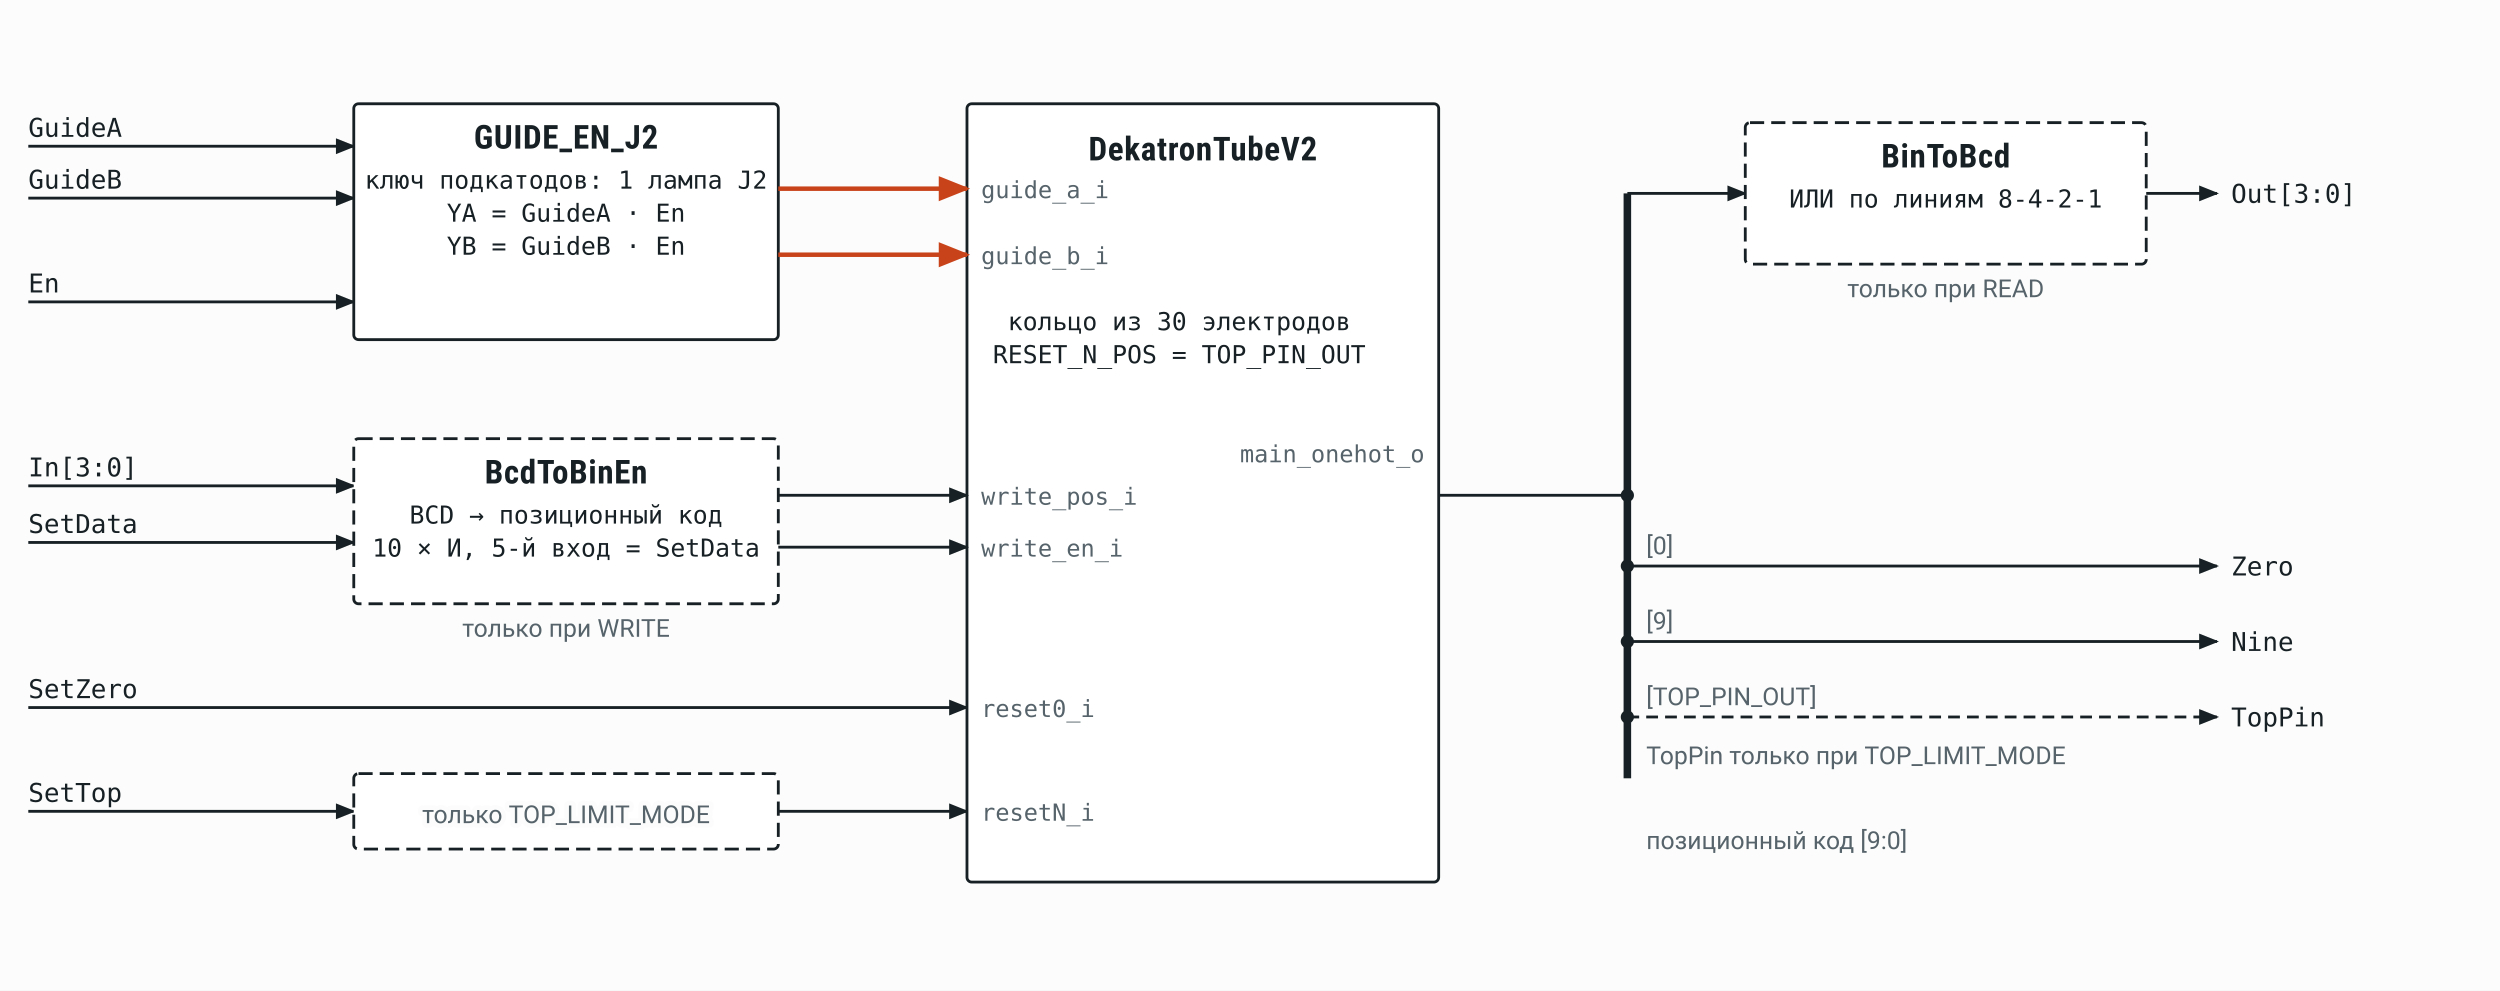
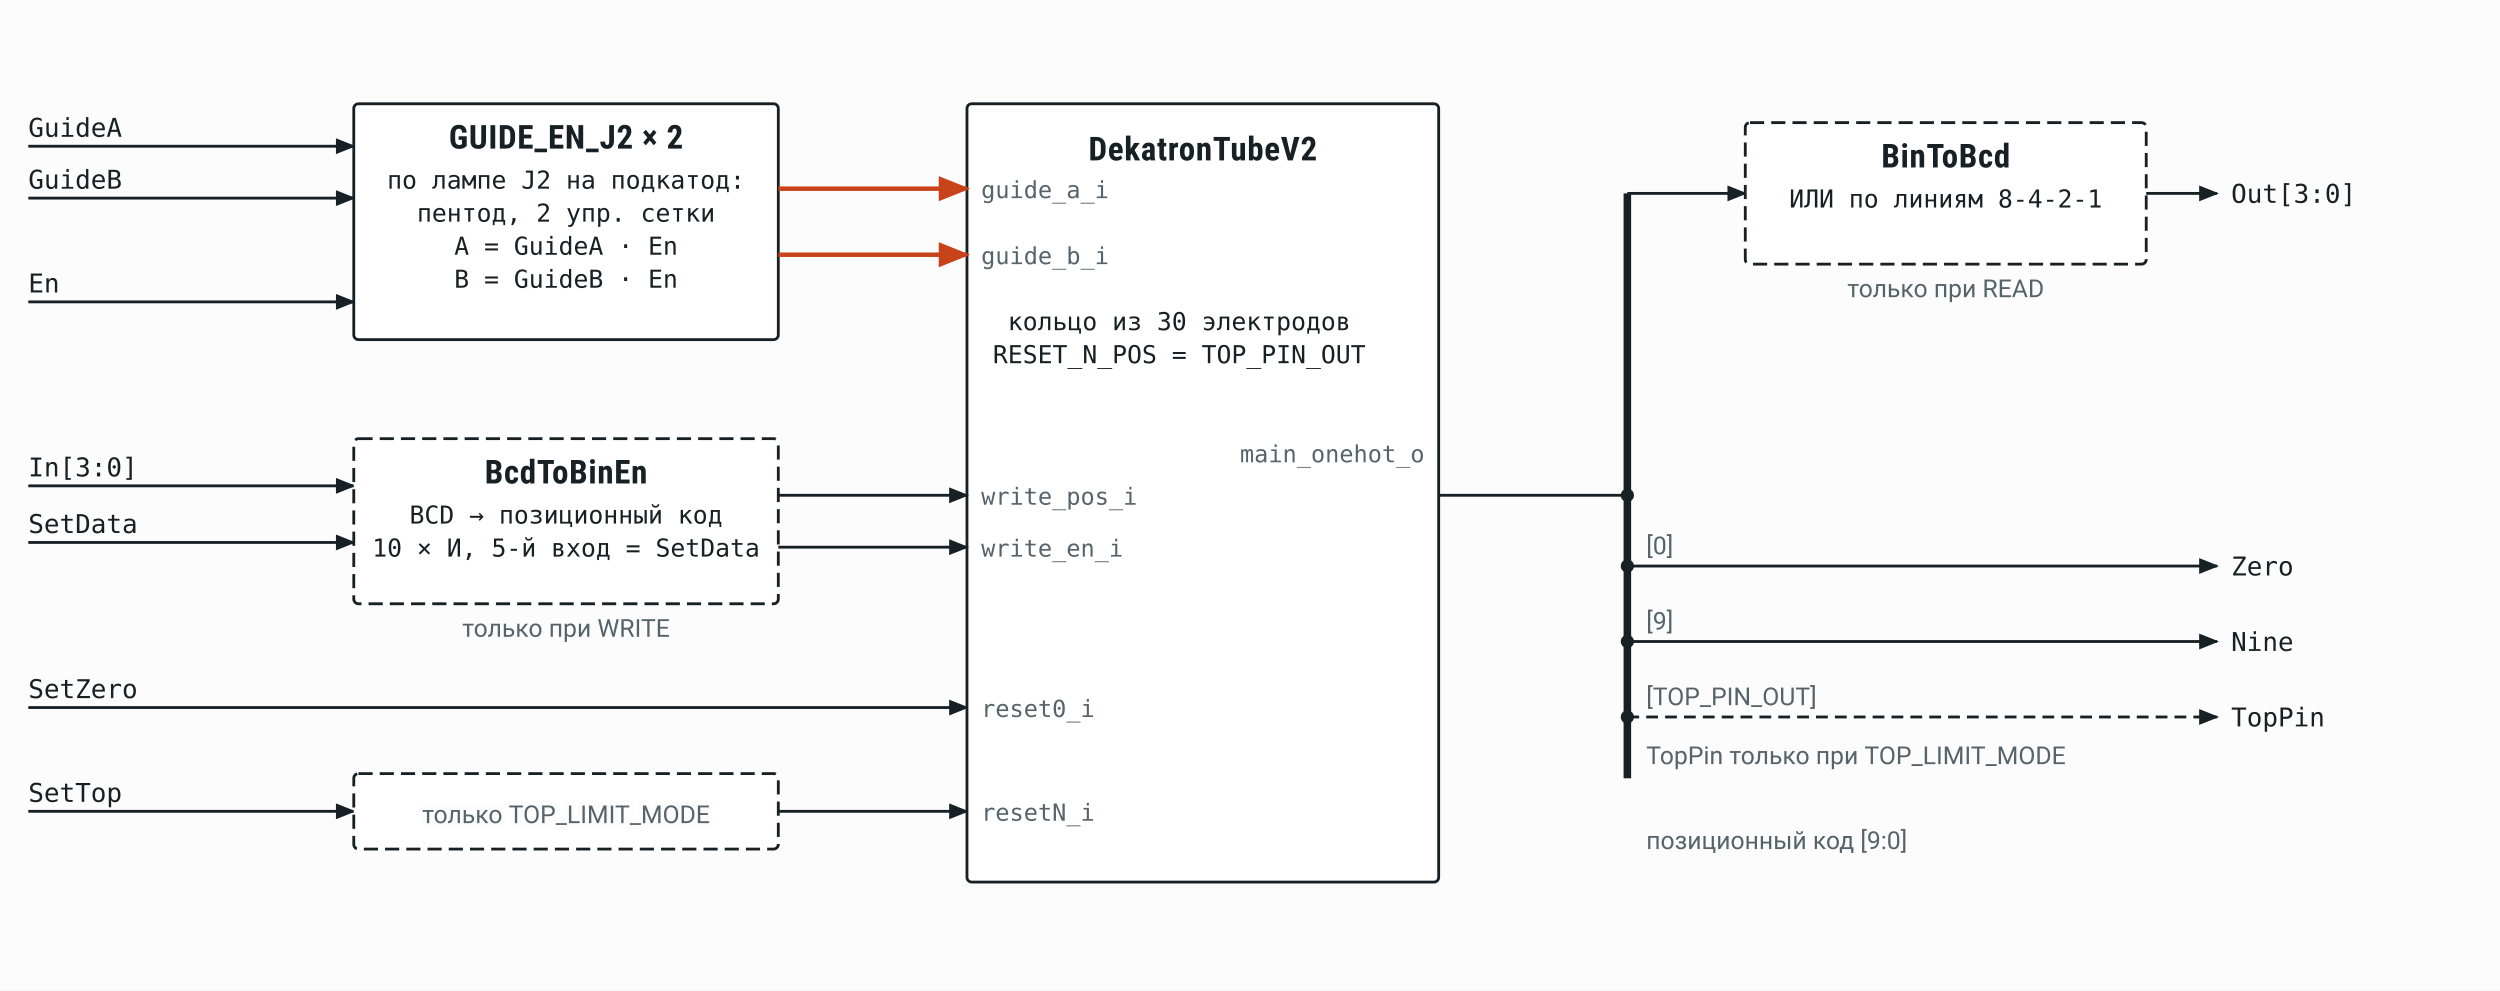
- <svg xmlns="http://www.w3.org/2000/svg" viewBox="0 0 1060 420" width="1060" height="420" class="dg" role="img" aria-label="Декатронный модуль: ключ подкатодов на одной лампе J2, необязательная схема записи, декатрон, необязательная схема чтения и отводы позиций для схемы переноса.">
+ <svg xmlns="http://www.w3.org/2000/svg" viewBox="0 0 1060 420" width="1060" height="420" class="dg" role="img" aria-label="Декатронный модуль: ключи подкатодов на двух лампах J2, необязательная схема записи, декатрон, необязательная схема чтения и отводы позиций для схемы переноса.">
  <style>
.dg { color: #172024; display: block; height: auto; color: #172024; }
.dg text { fill: currentColor; font-family: "PT Sans", "Segoe UI", Roboto, Helvetica, Arial, sans-serif; font-size: 11px; }
.dg .tt { font-family: "PT Sans Narrow", "Arial Narrow", "Roboto Condensed", Arial, sans-serif; font-weight: 700; font-size: 14px; letter-spacing: 0.02em; }
.dg .tm { font-family: "JetBrains Mono", "DejaVu Sans Mono", Consolas, "Liberation Mono", monospace; font-size: 10.5px; }
.dg .tl { fill: #56636a; font-size: 11.5px; }
.dg .tp { font-family: "JetBrains Mono", "DejaVu Sans Mono", Consolas, "Liberation Mono", monospace; font-size: 11px; }
.dg .tpi { font-family: "JetBrains Mono", "DejaVu Sans Mono", Consolas, "Liberation Mono", monospace; font-size: 10px; fill: #56636a; }
.dg .tn { fill: #56636a; font-size: 10.5px; }
.dg .tg { font-family: "JetBrains Mono", "DejaVu Sans Mono", Consolas, "Liberation Mono", monospace; font-size: 13px; font-weight: 700; }
.dg .ts { font-family: "JetBrains Mono", "DejaVu Sans Mono", Consolas, "Liberation Mono", monospace; font-size: 11.5px; font-weight: 600; }
.dg .tf { font-family: "PT Sans Narrow", "Arial Narrow", "Roboto Condensed", Arial, sans-serif; font-size: 13px; letter-spacing: 0.03em; fill: #56636a; }
.dg .tk { font-family: "PT Sans Narrow", "Arial Narrow", "Roboto Condensed", Arial, sans-serif; font-weight: 700; font-size: 14px; }
.dg .ti { font-family: "JetBrains Mono", "DejaVu Sans Mono", Consolas, "Liberation Mono", monospace; font-size: 8.5px; fill: #56636a; }
.dg .tnum { font-family: "JetBrains Mono", "DejaVu Sans Mono", Consolas, "Liberation Mono", monospace; font-size: 11px; font-weight: 700; fill: #c8431a; }
.dg .tacc { fill: #c8431a; font-weight: 700; font-size: 11.5px; }
.dg .blk { fill: #ffffff; stroke: currentColor; stroke-width: 1.2; }
.dg .blk-opt { fill: #ffffff; stroke: currentColor; stroke-width: 1.2; stroke-dasharray: 6 3; }
.dg .blk-acc { fill: rgba(200, 67, 26, 0.13); stroke: #c8431a; stroke-width: 1.6; }
.dg .frame { fill: none; stroke: #56636a; stroke-width: 1; stroke-dasharray: 2 4; }
.dg .w { fill: none; stroke: currentColor; stroke-width: 1.2; }
.dg .wd { fill: none; stroke: currentColor; stroke-width: 1.2; stroke-dasharray: 5 3; }
.dg .wacc { fill: none; stroke: #c8431a; stroke-width: 1.9; }
.dg .wbus { fill: none; stroke: currentColor; stroke-width: 3.2; }
.dg .wthin { fill: none; stroke: #56636a; stroke-width: 1; }
.dg .wv { fill: none; stroke: currentColor; stroke-width: 1.6; }
.dg .wvacc { fill: none; stroke: #c8431a; stroke-width: 2.1; }
.dg .grid { stroke: #c6cfcd; stroke-width: 1; }
.dg .ah { fill: currentColor; }
.dg .ahg { fill: #c8431a; }
.dg .ahw { fill: #a4126e; }
.dg .wwarn { fill: none; stroke: #a4126e; stroke-width: 1.8; stroke-dasharray: 6 3; }
.dg .twarn { fill: #a4126e; font-weight: 700; font-size: 11.5px; }
.dg .tl, .dg .tn, .dg .tacc, .dg .twarn { paint-order: stroke; stroke: #fbfcfb; stroke-width: 4px; stroke-linejoin: round; }
.dg .dot { fill: currentColor; }
.dg .dot-acc { fill: #c8431a; }
.dg .inv { fill: #ffffff; stroke: currentColor; stroke-width: 1.2; }
.dg .st { fill: #ffffff; stroke: currentColor; stroke-width: 1.3; }
.dg .st-acc { fill: rgba(200, 67, 26, 0.13); stroke: #c8431a; stroke-width: 1.9; }
.dg .st-dim { fill: #e3e9e8; stroke: #56636a; stroke-width: 1.1; stroke-dasharray: 4 3; }
.dg .anode { fill: #e3e9e8; stroke: #56636a; stroke-width: 1; }
.dg .kmain { fill: #ffffff; stroke: currentColor; stroke-width: 1.4; }
.dg .kga { fill: #ffffff; stroke: currentColor; stroke-width: 1.2; }
.dg .kgb { fill: #56636a; }
.dg .lit { fill: #c8431a; stroke: #c8431a; }
.dg .halo { fill: rgba(200, 67, 26, 0.13); }
.dg .tgt { fill: none; stroke: #c8431a; stroke-width: 1.3; stroke-dasharray: 3 3; }
.dg .seg { fill: #ffffff; stroke: currentColor; stroke-width: 1.1; }
.dg .seg-acc { fill: rgba(200, 67, 26, 0.13); stroke: #c8431a; stroke-width: 1.4; }
.dg .seg-off { fill: #e3e9e8; stroke: #56636a; stroke-width: 1; }
</style>
  <rect x="0" y="0" width="1060" height="420" fill="#fbfcfb" />
  <defs>
    <marker id="module-a" viewBox="0 0 10 10" refX="9" refY="5" markerWidth="7" markerHeight="7" orient="auto-start-reverse">
      <path d="M0,1 L10,5 L0,9 z" fill="#172024" stroke="none" stroke-width="0" class="ah" />
    </marker>
    <marker id="module-ag" viewBox="0 0 10 10" refX="9" refY="5" markerWidth="7" markerHeight="7" orient="auto-start-reverse">
      <path d="M0,1 L10,5 L0,9 z" fill="#c8431a" stroke="none" stroke-width="0" class="ahg" />
    </marker>
    <marker id="module-aw" viewBox="0 0 10 10" refX="9" refY="5" markerWidth="7" markerHeight="7" orient="auto-start-reverse">
      <path d="M0,1 L10,5 L0,9 z" fill="#a4126e" stroke="none" stroke-width="0" class="ahw" />
    </marker>
  </defs>
  <g transform="translate(0,0)">
    <text x="12" y="58" fill="#172024" font-size="11" font-family="sans-serif" class="tp" text-anchor="start">GuideA</text>
    <polyline points="12,62 150,62" fill="none" stroke="#172024" stroke-width="1.2" class="w" marker-end="url(#module-a)" />
    <text x="12" y="80" fill="#172024" font-size="11" font-family="sans-serif" class="tp" text-anchor="start">GuideB</text>
    <polyline points="12,84 150,84" fill="none" stroke="#172024" stroke-width="1.2" class="w" marker-end="url(#module-a)" />
    <text x="12" y="124" fill="#172024" font-size="11" font-family="sans-serif" class="tp" text-anchor="start">En</text>
    <polyline points="12,128 150,128" fill="none" stroke="#172024" stroke-width="1.2" class="w" marker-end="url(#module-a)" />
    <rect x="150" y="44" width="180" height="100" rx="2" fill="#ffffff" stroke="#172024" stroke-width="1.2" class="blk" />
-     <text x="240" y="63" fill="#172024" font-size="14" font-family="sans-serif" class="tt" text-anchor="middle">GUIDE_EN_J2</text>
-     <text x="240" y="80" fill="#172024" font-size="11" font-family="sans-serif" class="tm" text-anchor="middle">ключ подкатодов: 1 лампа J2</text>
-     <text x="240" y="94" fill="#172024" font-size="11" font-family="sans-serif" class="tm" text-anchor="middle">YA = GuideA · En</text>
-     <text x="240" y="108" fill="#172024" font-size="11" font-family="sans-serif" class="tm" text-anchor="middle">YB = GuideB · En</text>
+     <text x="240" y="63" fill="#172024" font-size="14" font-family="sans-serif" class="tt" text-anchor="middle">GUIDE_EN_J2 × 2</text>
+     <text x="240" y="80" fill="#172024" font-size="11" font-family="sans-serif" class="tm" text-anchor="middle">по лампе J2 на подкатод:</text>
+     <text x="240" y="94" fill="#172024" font-size="11" font-family="sans-serif" class="tm" text-anchor="middle">пентод, 2 упр. сетки</text>
+     <text x="240" y="108" fill="#172024" font-size="11" font-family="sans-serif" class="tm" text-anchor="middle">A = GuideA · En</text>
+     <text x="240" y="122" fill="#172024" font-size="11" font-family="sans-serif" class="tm" text-anchor="middle">B = GuideB · En</text>
    <text x="12" y="202" fill="#172024" font-size="11" font-family="sans-serif" class="tp" text-anchor="start">In[3:0]</text>
    <polyline points="12,206 150,206" fill="none" stroke="#172024" stroke-width="1.2" class="w" marker-end="url(#module-a)" />
    <text x="12" y="226" fill="#172024" font-size="11" font-family="sans-serif" class="tp" text-anchor="start">SetData</text>
    <polyline points="12,230 150,230" fill="none" stroke="#172024" stroke-width="1.2" class="w" marker-end="url(#module-a)" />
    <rect x="150" y="186" width="180" height="70" rx="2" fill="#ffffff" stroke="#172024" stroke-width="1.2" class="blk-opt" />
    <text x="240" y="205" fill="#172024" font-size="14" font-family="sans-serif" class="tt" text-anchor="middle">BcdToBinEn</text>
    <text x="240" y="222" fill="#172024" font-size="11" font-family="sans-serif" class="tm" text-anchor="middle">BCD → позиционный код</text>
    <text x="240" y="236" fill="#172024" font-size="11" font-family="sans-serif" class="tm" text-anchor="middle">10 × И, 5-й вход = SetData</text>
    <text x="240" y="270" fill="#56636a" font-size="10.5" font-family="sans-serif" class="tn" text-anchor="middle">только при WRITE</text>
    <text x="12" y="296" fill="#172024" font-size="11" font-family="sans-serif" class="tp" text-anchor="start">SetZero</text>
    <polyline points="12,300 410,300" fill="none" stroke="#172024" stroke-width="1.2" class="w" marker-end="url(#module-a)" />
    <text x="12" y="340" fill="#172024" font-size="11" font-family="sans-serif" class="tp" text-anchor="start">SetTop</text>
    <polyline points="12,344 150,344" fill="none" stroke="#172024" stroke-width="1.2" class="w" marker-end="url(#module-a)" />
    <rect x="150" y="328" width="180" height="32" rx="2" fill="#ffffff" stroke="#172024" stroke-width="1.2" class="blk-opt" />
    <text x="240" y="349" fill="#56636a" font-size="10.5" font-family="sans-serif" class="tn" text-anchor="middle">только TOP_LIMIT_MODE</text>
    <polyline points="330,344 410,344" fill="none" stroke="#172024" stroke-width="1.2" class="w" marker-end="url(#module-a)" />
    <rect x="410" y="44" width="200" height="330" rx="2" fill="#ffffff" stroke="#172024" stroke-width="1.2" class="blk" />
    <text x="510" y="68" fill="#172024" font-size="14" font-family="sans-serif" class="tt" text-anchor="middle">DekatronTubeV2</text>
    <text x="500" y="140" fill="#172024" font-size="11" font-family="sans-serif" class="tm" text-anchor="middle">кольцо из 30 электродов</text>
    <text x="500" y="154" fill="#172024" font-size="11" font-family="sans-serif" class="tm" text-anchor="middle">RESET_N_POS = TOP_PIN_OUT</text>
    <polyline points="330,80 410,80" fill="none" stroke="#c8431a" stroke-width="1.9" class="wacc" marker-end="url(#module-ag)" />
    <text x="416" y="84" fill="#56636a" font-size="10" font-family="sans-serif" class="tpi" text-anchor="start">guide_a_i</text>
    <polyline points="330,108 410,108" fill="none" stroke="#c8431a" stroke-width="1.9" class="wacc" marker-end="url(#module-ag)" />
    <text x="416" y="112" fill="#56636a" font-size="10" font-family="sans-serif" class="tpi" text-anchor="start">guide_b_i</text>
    <polyline points="330,210 410,210" fill="none" stroke="#172024" stroke-width="1.2" class="w" marker-end="url(#module-a)" />
    <text x="416" y="214" fill="#56636a" font-size="10" font-family="sans-serif" class="tpi" text-anchor="start">write_pos_i</text>
    <polyline points="330,232 410,232" fill="none" stroke="#172024" stroke-width="1.2" class="w" marker-end="url(#module-a)" />
    <text x="416" y="236" fill="#56636a" font-size="10" font-family="sans-serif" class="tpi" text-anchor="start">write_en_i</text>
    <text x="416" y="304" fill="#56636a" font-size="10" font-family="sans-serif" class="tpi" text-anchor="start">reset0_i</text>
    <text x="416" y="348" fill="#56636a" font-size="10" font-family="sans-serif" class="tpi" text-anchor="start">resetN_i</text>
    <text x="604" y="196" fill="#56636a" font-size="10" font-family="sans-serif" class="tpi" text-anchor="end">main_onehot_o</text>
    <polyline points="610,210 690,210" fill="none" stroke="#172024" stroke-width="1.2" class="w" />
    <circle cx="690" cy="210" r="2.8" fill="#172024" stroke="none" stroke-width="0" class="dot" />
    <polyline points="690,82 690,330" fill="none" stroke="#172024" stroke-width="3.2" class="wbus" />
    <text x="698" y="360" fill="#56636a" font-size="10.5" font-family="sans-serif" class="tn" text-anchor="start">позиционный код [9:0]</text>
    <polyline points="690,82 740,82" fill="none" stroke="#172024" stroke-width="1.2" class="w" marker-end="url(#module-a)" />
    <rect x="740" y="52" width="170" height="60" rx="2" fill="#ffffff" stroke="#172024" stroke-width="1.2" class="blk-opt" />
    <text x="825" y="71" fill="#172024" font-size="14" font-family="sans-serif" class="tt" text-anchor="middle">BinToBcd</text>
    <text x="825" y="88" fill="#172024" font-size="11" font-family="sans-serif" class="tm" text-anchor="middle">ИЛИ по линиям 8-4-2-1</text>
    <text x="825" y="126" fill="#56636a" font-size="10.5" font-family="sans-serif" class="tn" text-anchor="middle">только при READ</text>
    <polyline points="910,82 940,82" fill="none" stroke="#172024" stroke-width="1.2" class="w" marker-end="url(#module-a)" />
    <text x="946" y="86" fill="#172024" font-size="11" font-family="sans-serif" class="tp" text-anchor="start">Out[3:0]</text>
    <polyline points="690,240 940,240" fill="none" stroke="#172024" stroke-width="1.2" class="w" marker-end="url(#module-a)" />
    <circle cx="690" cy="240" r="2.8" fill="#172024" stroke="none" stroke-width="0" class="dot" />
    <text x="698" y="235" fill="#56636a" font-size="10.5" font-family="sans-serif" class="tn" text-anchor="start">[0]</text>
    <text x="946" y="244" fill="#172024" font-size="11" font-family="sans-serif" class="tp" text-anchor="start">Zero</text>
    <polyline points="690,272 940,272" fill="none" stroke="#172024" stroke-width="1.2" class="w" marker-end="url(#module-a)" />
    <circle cx="690" cy="272" r="2.8" fill="#172024" stroke="none" stroke-width="0" class="dot" />
    <text x="698" y="267" fill="#56636a" font-size="10.5" font-family="sans-serif" class="tn" text-anchor="start">[9]</text>
    <text x="946" y="276" fill="#172024" font-size="11" font-family="sans-serif" class="tp" text-anchor="start">Nine</text>
    <polyline points="690,304 940,304" fill="none" stroke="#172024" stroke-width="1.2" stroke-dasharray="5 3" class="wd" marker-end="url(#module-a)" />
    <circle cx="690" cy="304" r="2.8" fill="#172024" stroke="none" stroke-width="0" class="dot" />
    <text x="698" y="299" fill="#56636a" font-size="10.5" font-family="sans-serif" class="tn" text-anchor="start">[TOP_PIN_OUT]</text>
    <text x="946" y="308" fill="#172024" font-size="11" font-family="sans-serif" class="tp" text-anchor="start">TopPin</text>
    <text x="698" y="324" fill="#56636a" font-size="10.5" font-family="sans-serif" class="tn" text-anchor="start">TopPin только при TOP_LIMIT_MODE</text>
  </g>
</svg>
